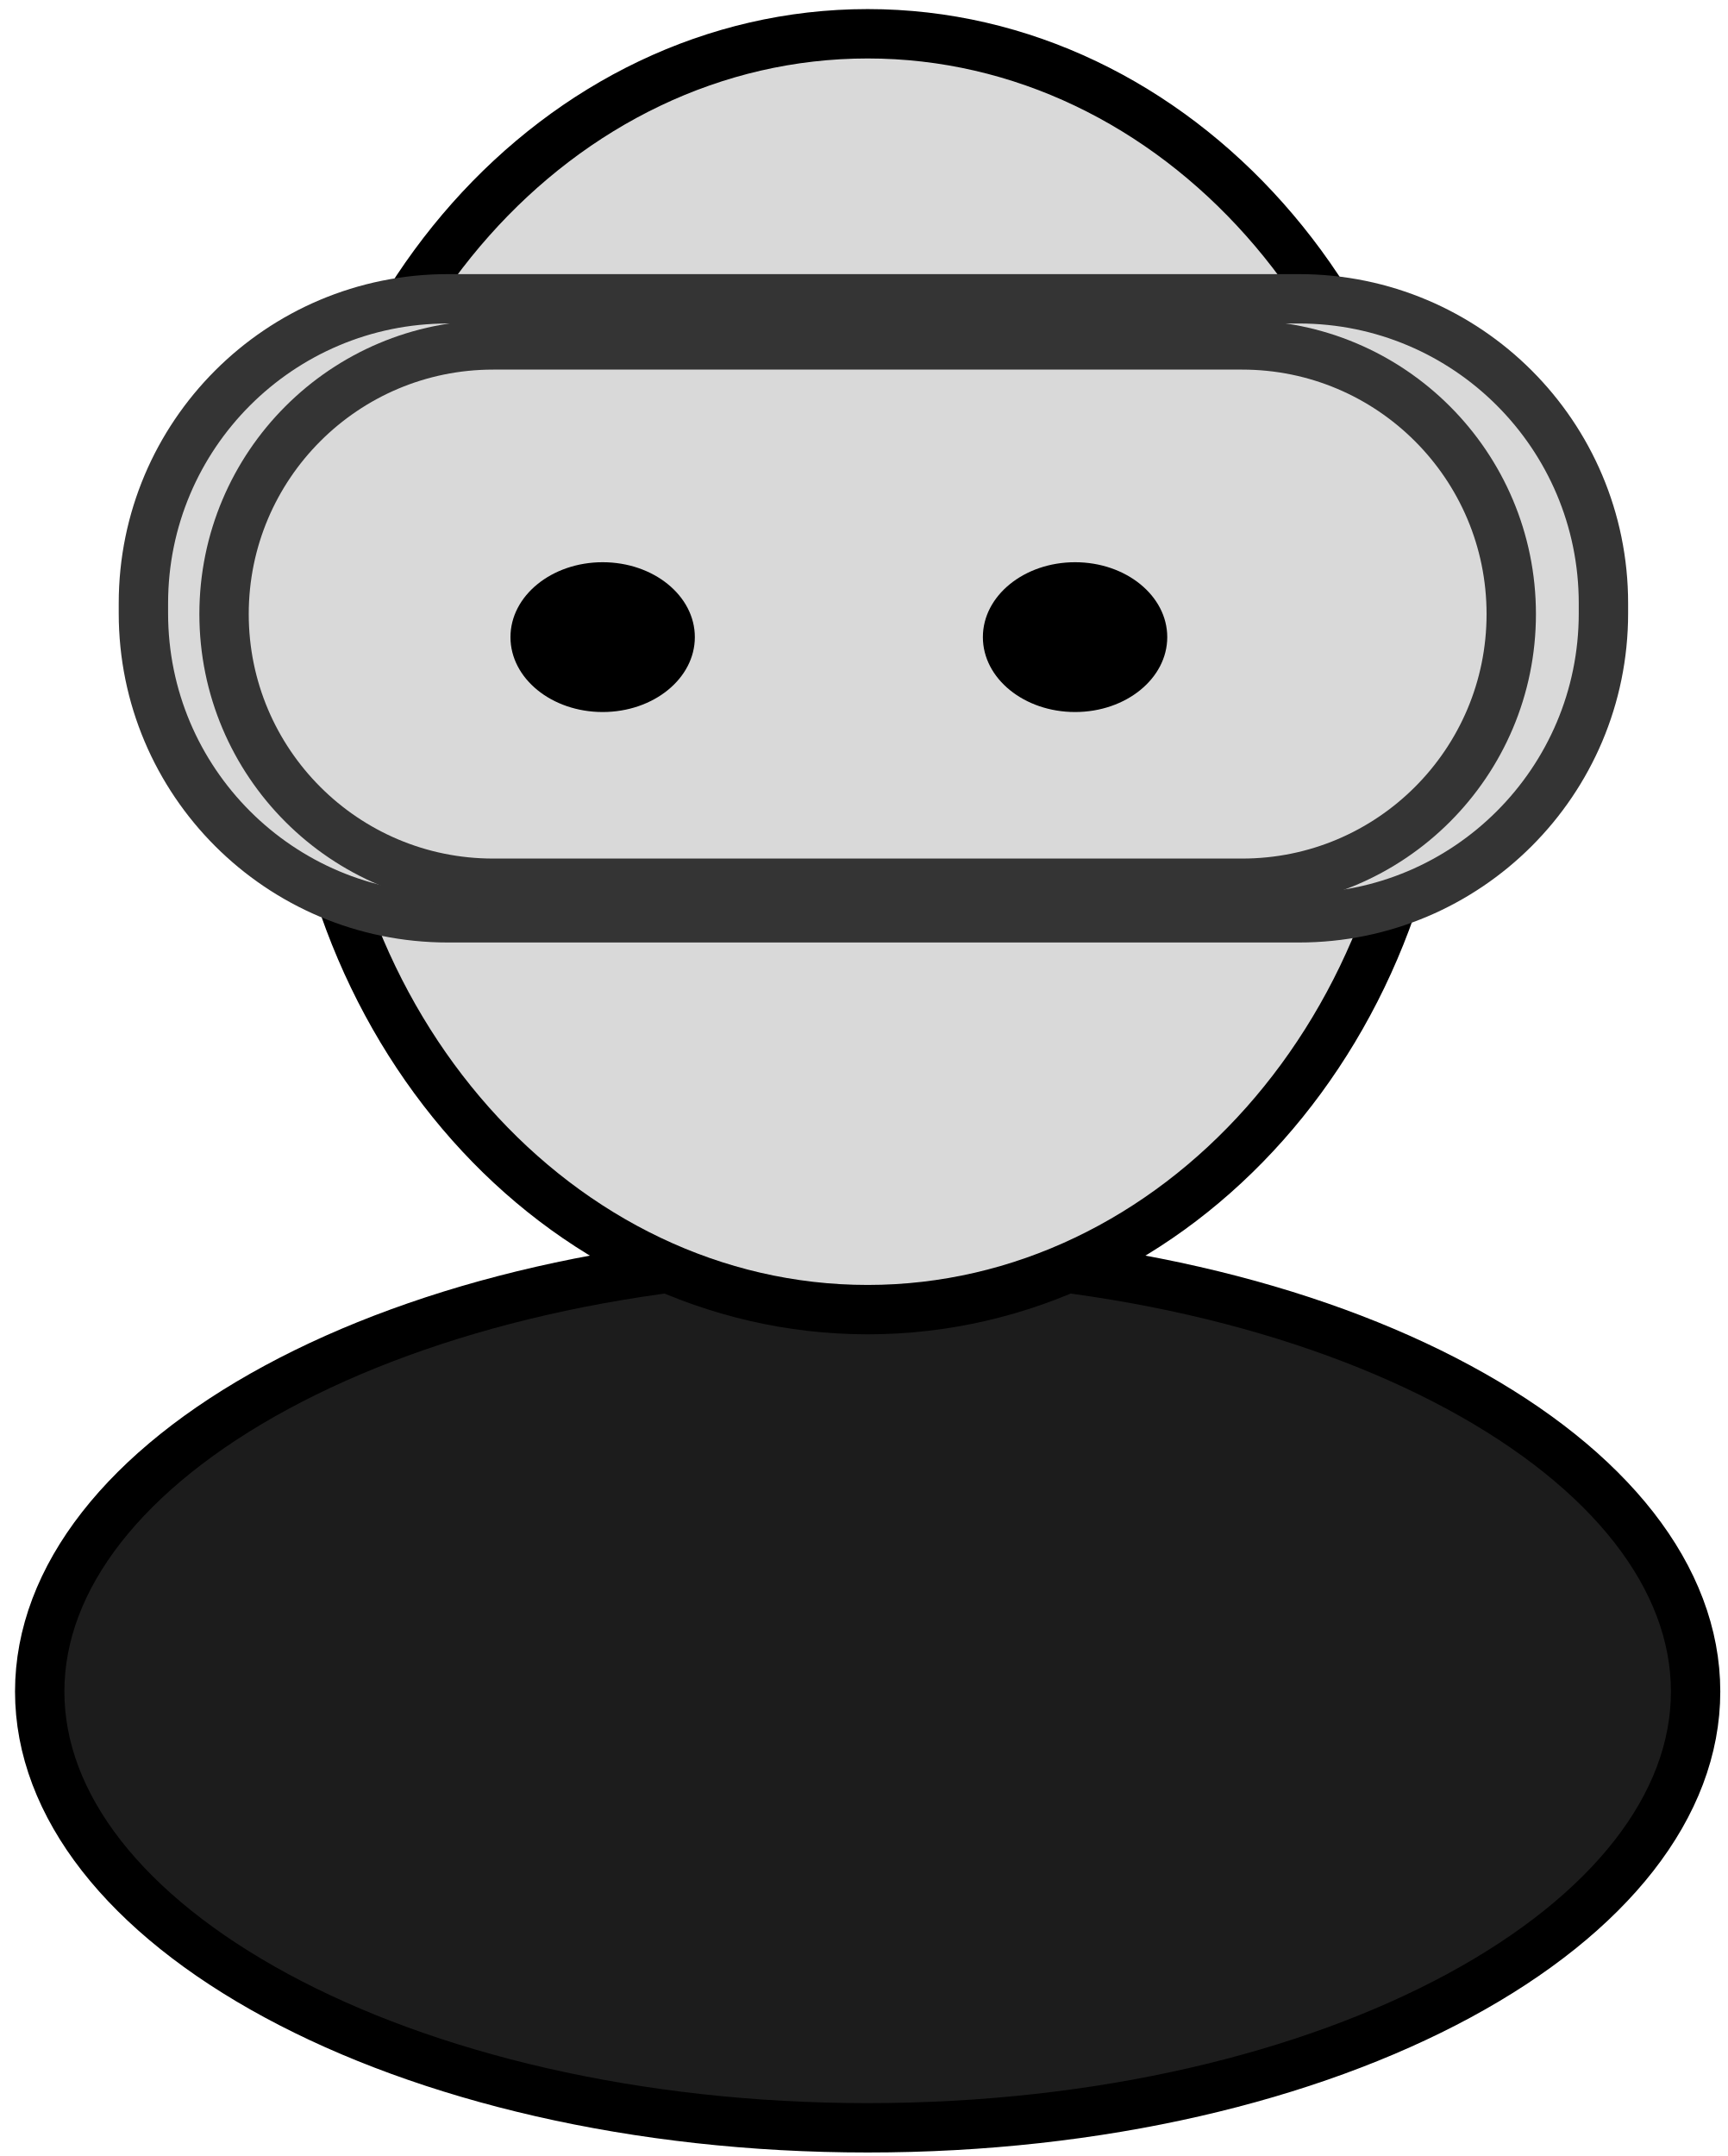
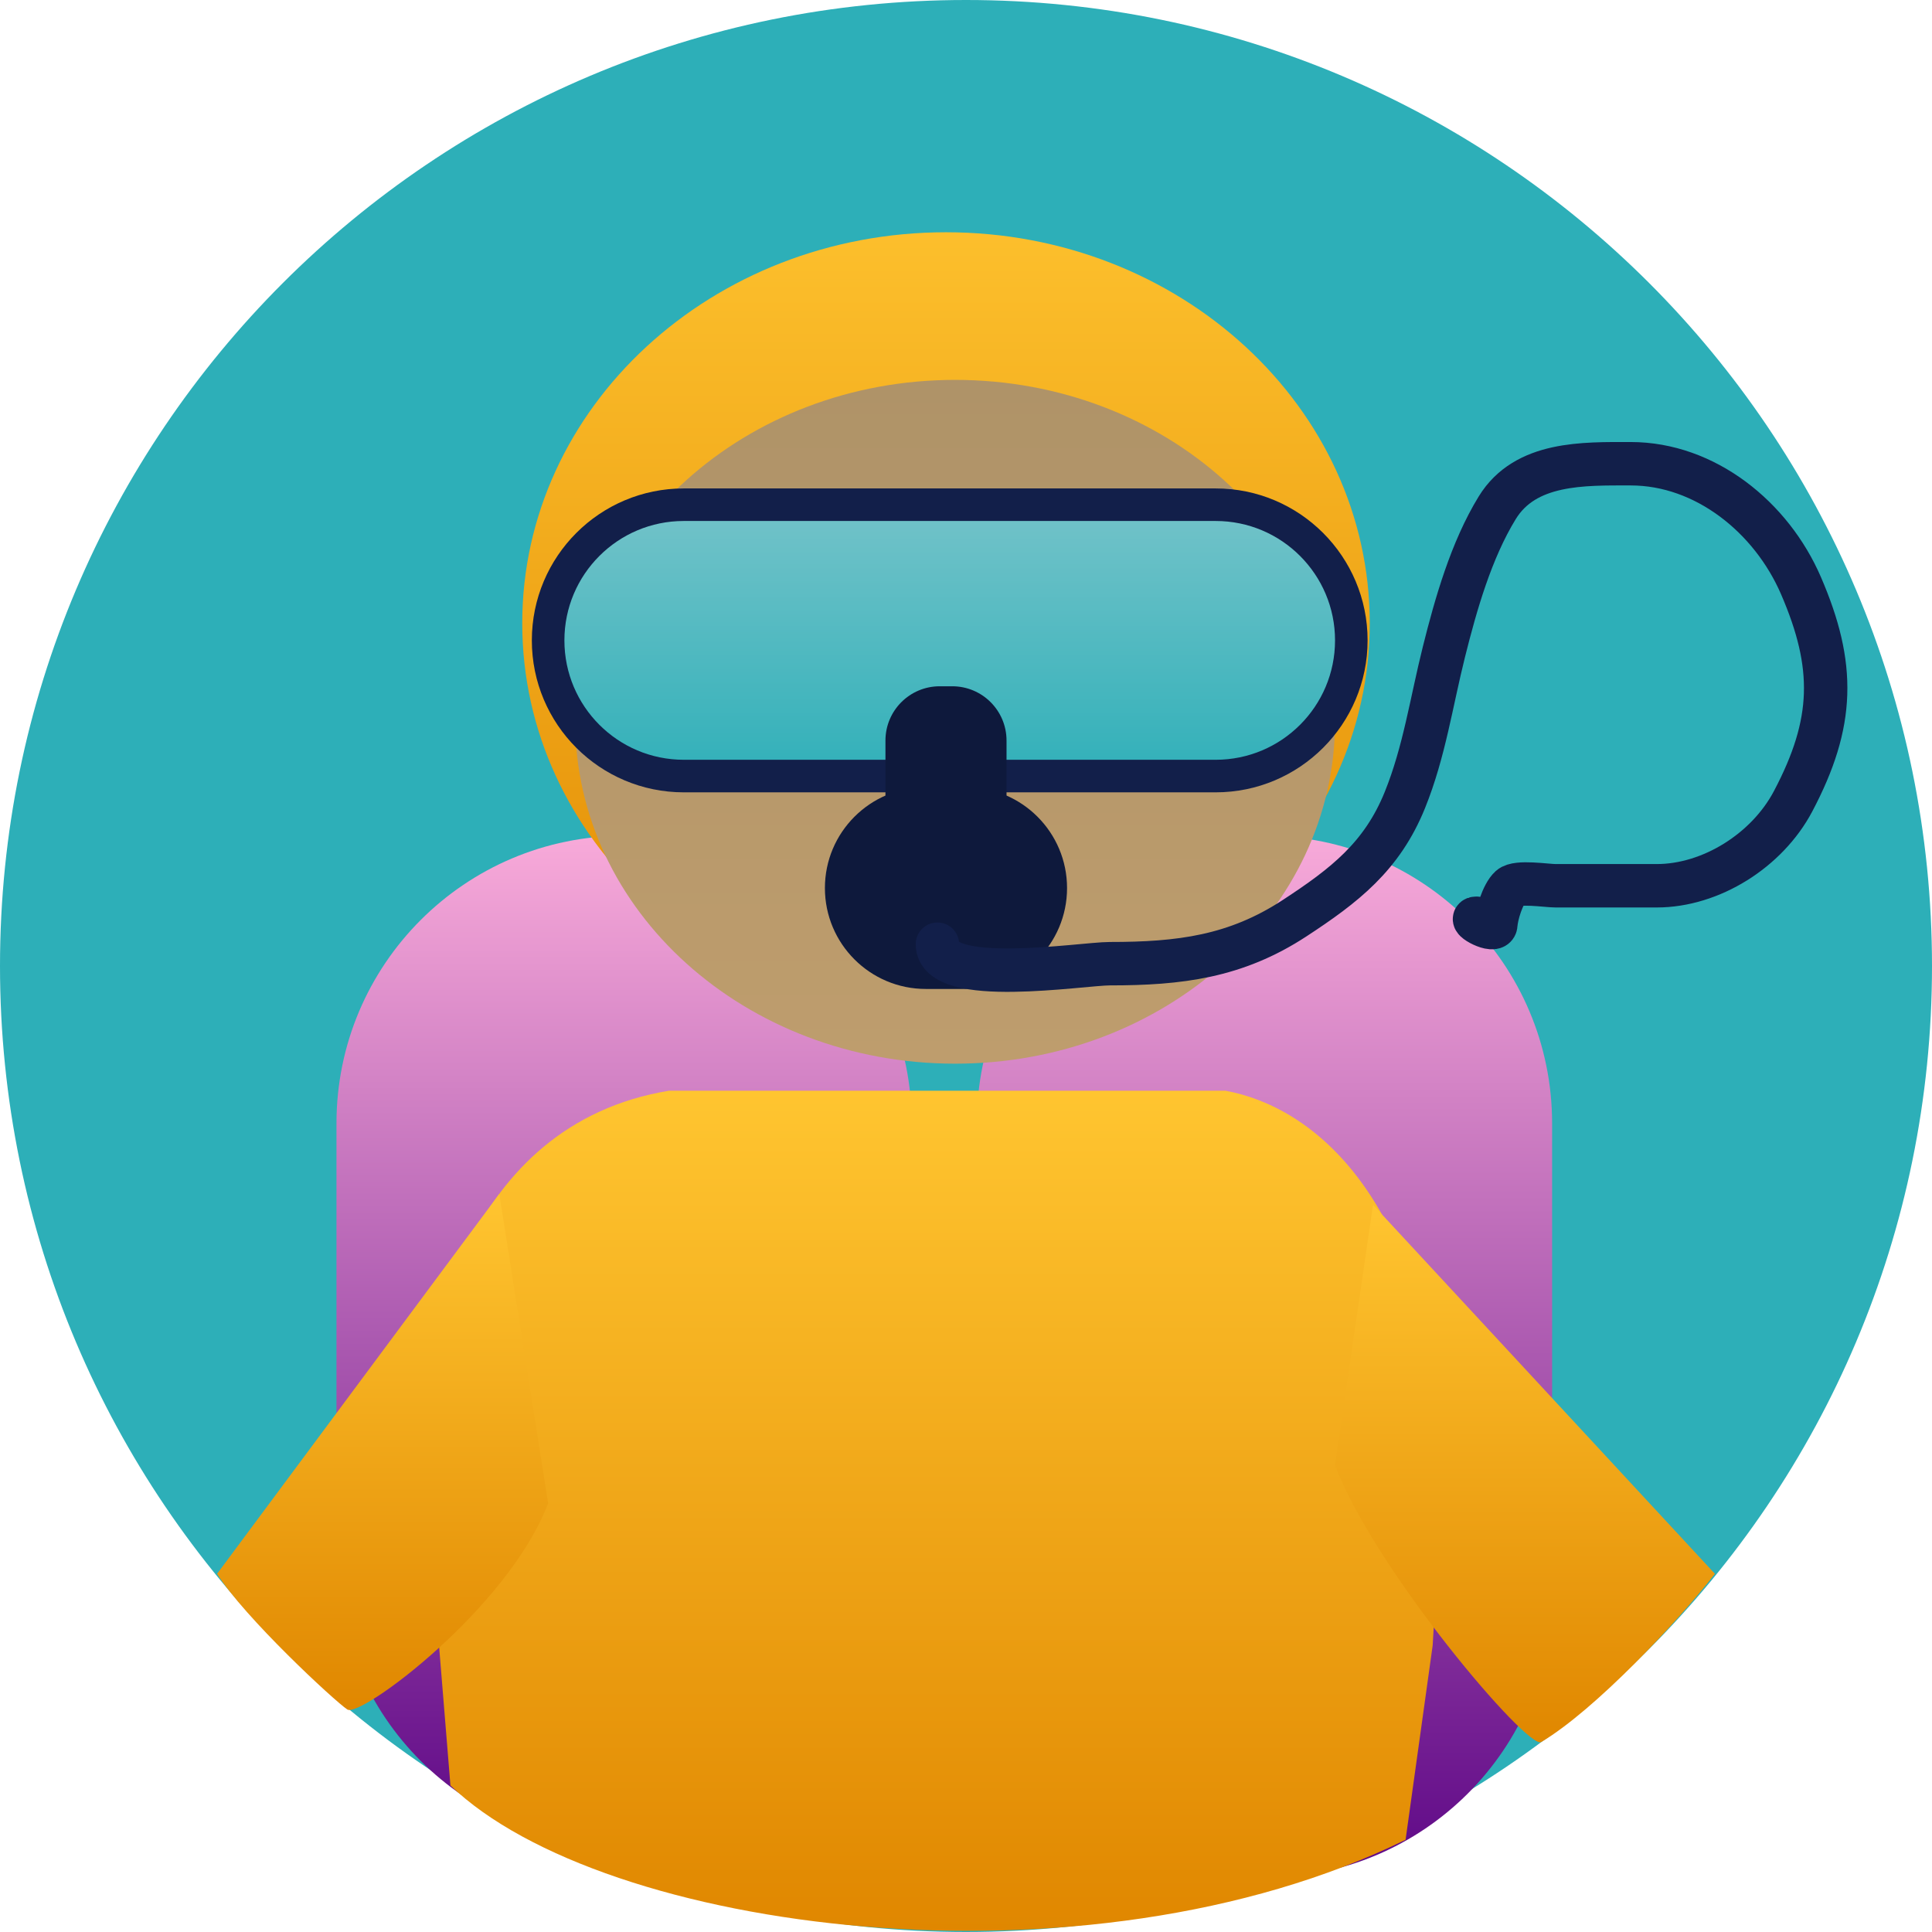
- <svg xmlns="http://www.w3.org/2000/svg" width="105" height="131" viewBox="0 0 105 131" fill="none">
-   <path d="M103.041 102.78C103.041 109.701 97.829 116.304 88.652 121.265C79.534 126.193 66.836 129.287 52.727 129.287C38.618 129.287 25.92 126.193 16.802 121.265C7.625 116.304 2.413 109.701 2.413 102.78C2.413 95.859 7.625 89.256 16.802 84.295C25.92 79.367 38.618 76.272 52.727 76.272C66.836 76.272 79.534 79.367 88.652 84.295C97.829 89.256 103.041 95.859 103.041 102.78Z" fill="#1C1C1C" stroke="black" stroke-width="3" />
-   <path d="M86.937 40.813C86.937 62.394 71.457 79.574 52.727 79.574C33.998 79.574 18.517 62.394 18.517 40.813C18.517 19.232 33.998 2.052 52.727 2.052C71.457 2.052 86.937 19.232 86.937 40.813Z" fill="#D9D9D9" stroke="black" stroke-width="3" />
-   <rect x="8.715" y="18.156" width="88.725" height="37.611" rx="18.5" fill="#D9D9D9" stroke="#343434" stroke-width="3" />
-   <rect x="13.616" y="20.957" width="78.222" height="32.71" rx="16.355" fill="#D9D9D9" stroke="#343434" stroke-width="3" />
-   <ellipse cx="36.623" cy="38.712" rx="5.602" ry="4.551" fill="black" />
-   <ellipse cx="65.331" cy="38.712" rx="5.602" ry="4.551" fill="black" />
+ <svg xmlns="http://www.w3.org/2000/svg" width="178" height="178" viewBox="0 0 178 178" fill="none">
+   <circle cx="89" cy="89" r="89" fill="#2DAFB8" />
+   <rect x="31" y="77" width="53" height="93" rx="26.5" fill="url(#paint0_linear_274_1346)" />
+   <rect x="90" y="77" width="53" height="96" rx="26.5" fill="url(#paint1_linear_274_1346)" />
+   <ellipse cx="87.157" cy="57.42" rx="39.041" ry="36.021" fill="url(#paint2_linear_274_1346)" />
+   <path d="M39.019 134.078L41.5 164.5C55.5 178 100 184 129.5 169.5L131.995 151.601L133 134.078C131.492 110.226 120.938 101.951 112.897 100.491H61.635C42.738 103.606 38.684 124.18 39.019 134.078Z" fill="url(#paint3_linear_274_1346)" />
+   <path d="M20 145L46 110L50.5 138.5C46.833 148.167 33.2 158.3 32 157.5C30.8 156.7 22.5 149 20 145Z" fill="url(#paint4_linear_274_1346)" />
+   <path d="M158 145L126.5 111L123 135C126.667 144.667 140.763 161.242 142 160.5C147 157.5 154.5 149.5 158 145Z" fill="url(#paint5_linear_274_1346)" />
+   <ellipse cx="88" cy="66.5" rx="35" ry="31.5" fill="url(#paint6_linear_274_1346)" />
+   <rect x="50.5" y="46.5" width="74" height="25" rx="12.5" fill="url(#paint7_linear_274_1346)" stroke="#121F4A" stroke-width="3" />
+   <rect x="76.001" y="72.524" width="22.309" height="18.591" rx="9.296" fill="#0E193C" />
+   <rect x="81.579" y="63.228" width="11.155" height="19.521" rx="5" fill="#0E193C" />
+   <path d="M86.367 86.992C86.367 90.966 99.677 88.787 102.253 88.787C108.676 88.787 113.841 88.152 119.269 84.599C123.864 81.592 127.326 78.925 129.439 73.699C131.225 69.279 131.88 64.662 133.028 60.073C134.13 55.664 135.546 50.691 137.946 46.779C140.541 42.552 145.921 42.725 150.243 42.725C157.103 42.725 163.204 47.647 165.929 53.958C169.115 61.334 169.029 66.581 165.198 73.832C162.808 78.355 157.642 81.608 152.636 81.608C149.534 81.608 146.432 81.608 143.33 81.608C142.475 81.608 139.787 81.162 139.143 81.741C138.433 82.38 137.868 84.324 137.813 85.198C137.76 86.046 135.168 84.599 136.019 84.599" stroke="#121F4A" stroke-width="4" stroke-linecap="round" />
+   <defs>
+     <linearGradient id="paint0_linear_274_1346" x1="57.5" y1="77" x2="57.5" y2="170" gradientUnits="userSpaceOnUse">
+       <stop stop-color="#F8AAD9" />
+       <stop offset="1" stop-color="#5E0887" />
+     </linearGradient>
+     <linearGradient id="paint1_linear_274_1346" x1="116.5" y1="77" x2="116.5" y2="173" gradientUnits="userSpaceOnUse">
+       <stop stop-color="#F8AAD9" />
+       <stop offset="1" stop-color="#5E0887" />
+     </linearGradient>
+     <linearGradient id="paint2_linear_274_1346" x1="87.157" y1="21.398" x2="87.157" y2="93.441" gradientUnits="userSpaceOnUse">
+       <stop stop-color="#FCBF2C" />
+       <stop offset="1" stop-color="#E38D05" />
+       <stop offset="1" stop-color="#132251" />
+     </linearGradient>
+     <linearGradient id="paint3_linear_274_1346" x1="86" y1="100.491" x2="86" y2="177.894" gradientUnits="userSpaceOnUse">
+       <stop stop-color="#FFC530" />
+       <stop offset="1" stop-color="#E08700" />
+     </linearGradient>
+     <linearGradient id="paint4_linear_274_1346" x1="35.25" y1="110" x2="35.25" y2="157.544" gradientUnits="userSpaceOnUse">
+       <stop stop-color="#FFC530" />
+       <stop offset="1" stop-color="#E08700" />
+     </linearGradient>
+     <linearGradient id="paint5_linear_274_1346" x1="140.5" y1="111" x2="140.5" y2="160.524" gradientUnits="userSpaceOnUse">
+       <stop stop-color="#FFC530" />
+       <stop offset="1" stop-color="#E08700" />
+     </linearGradient>
+     <linearGradient id="paint6_linear_274_1346" x1="88" y1="35" x2="88" y2="98" gradientUnits="userSpaceOnUse">
+       <stop stop-color="#AF9368" />
+       <stop offset="1" stop-color="#BE9D6D" />
+     </linearGradient>
+     <linearGradient id="paint7_linear_274_1346" x1="87.5" y1="45" x2="87.5" y2="73" gradientUnits="userSpaceOnUse">
+       <stop stop-color="#77C4CA" />
+       <stop offset="1" stop-color="#2DAFB8" />
+     </linearGradient>
+   </defs>
</svg>
